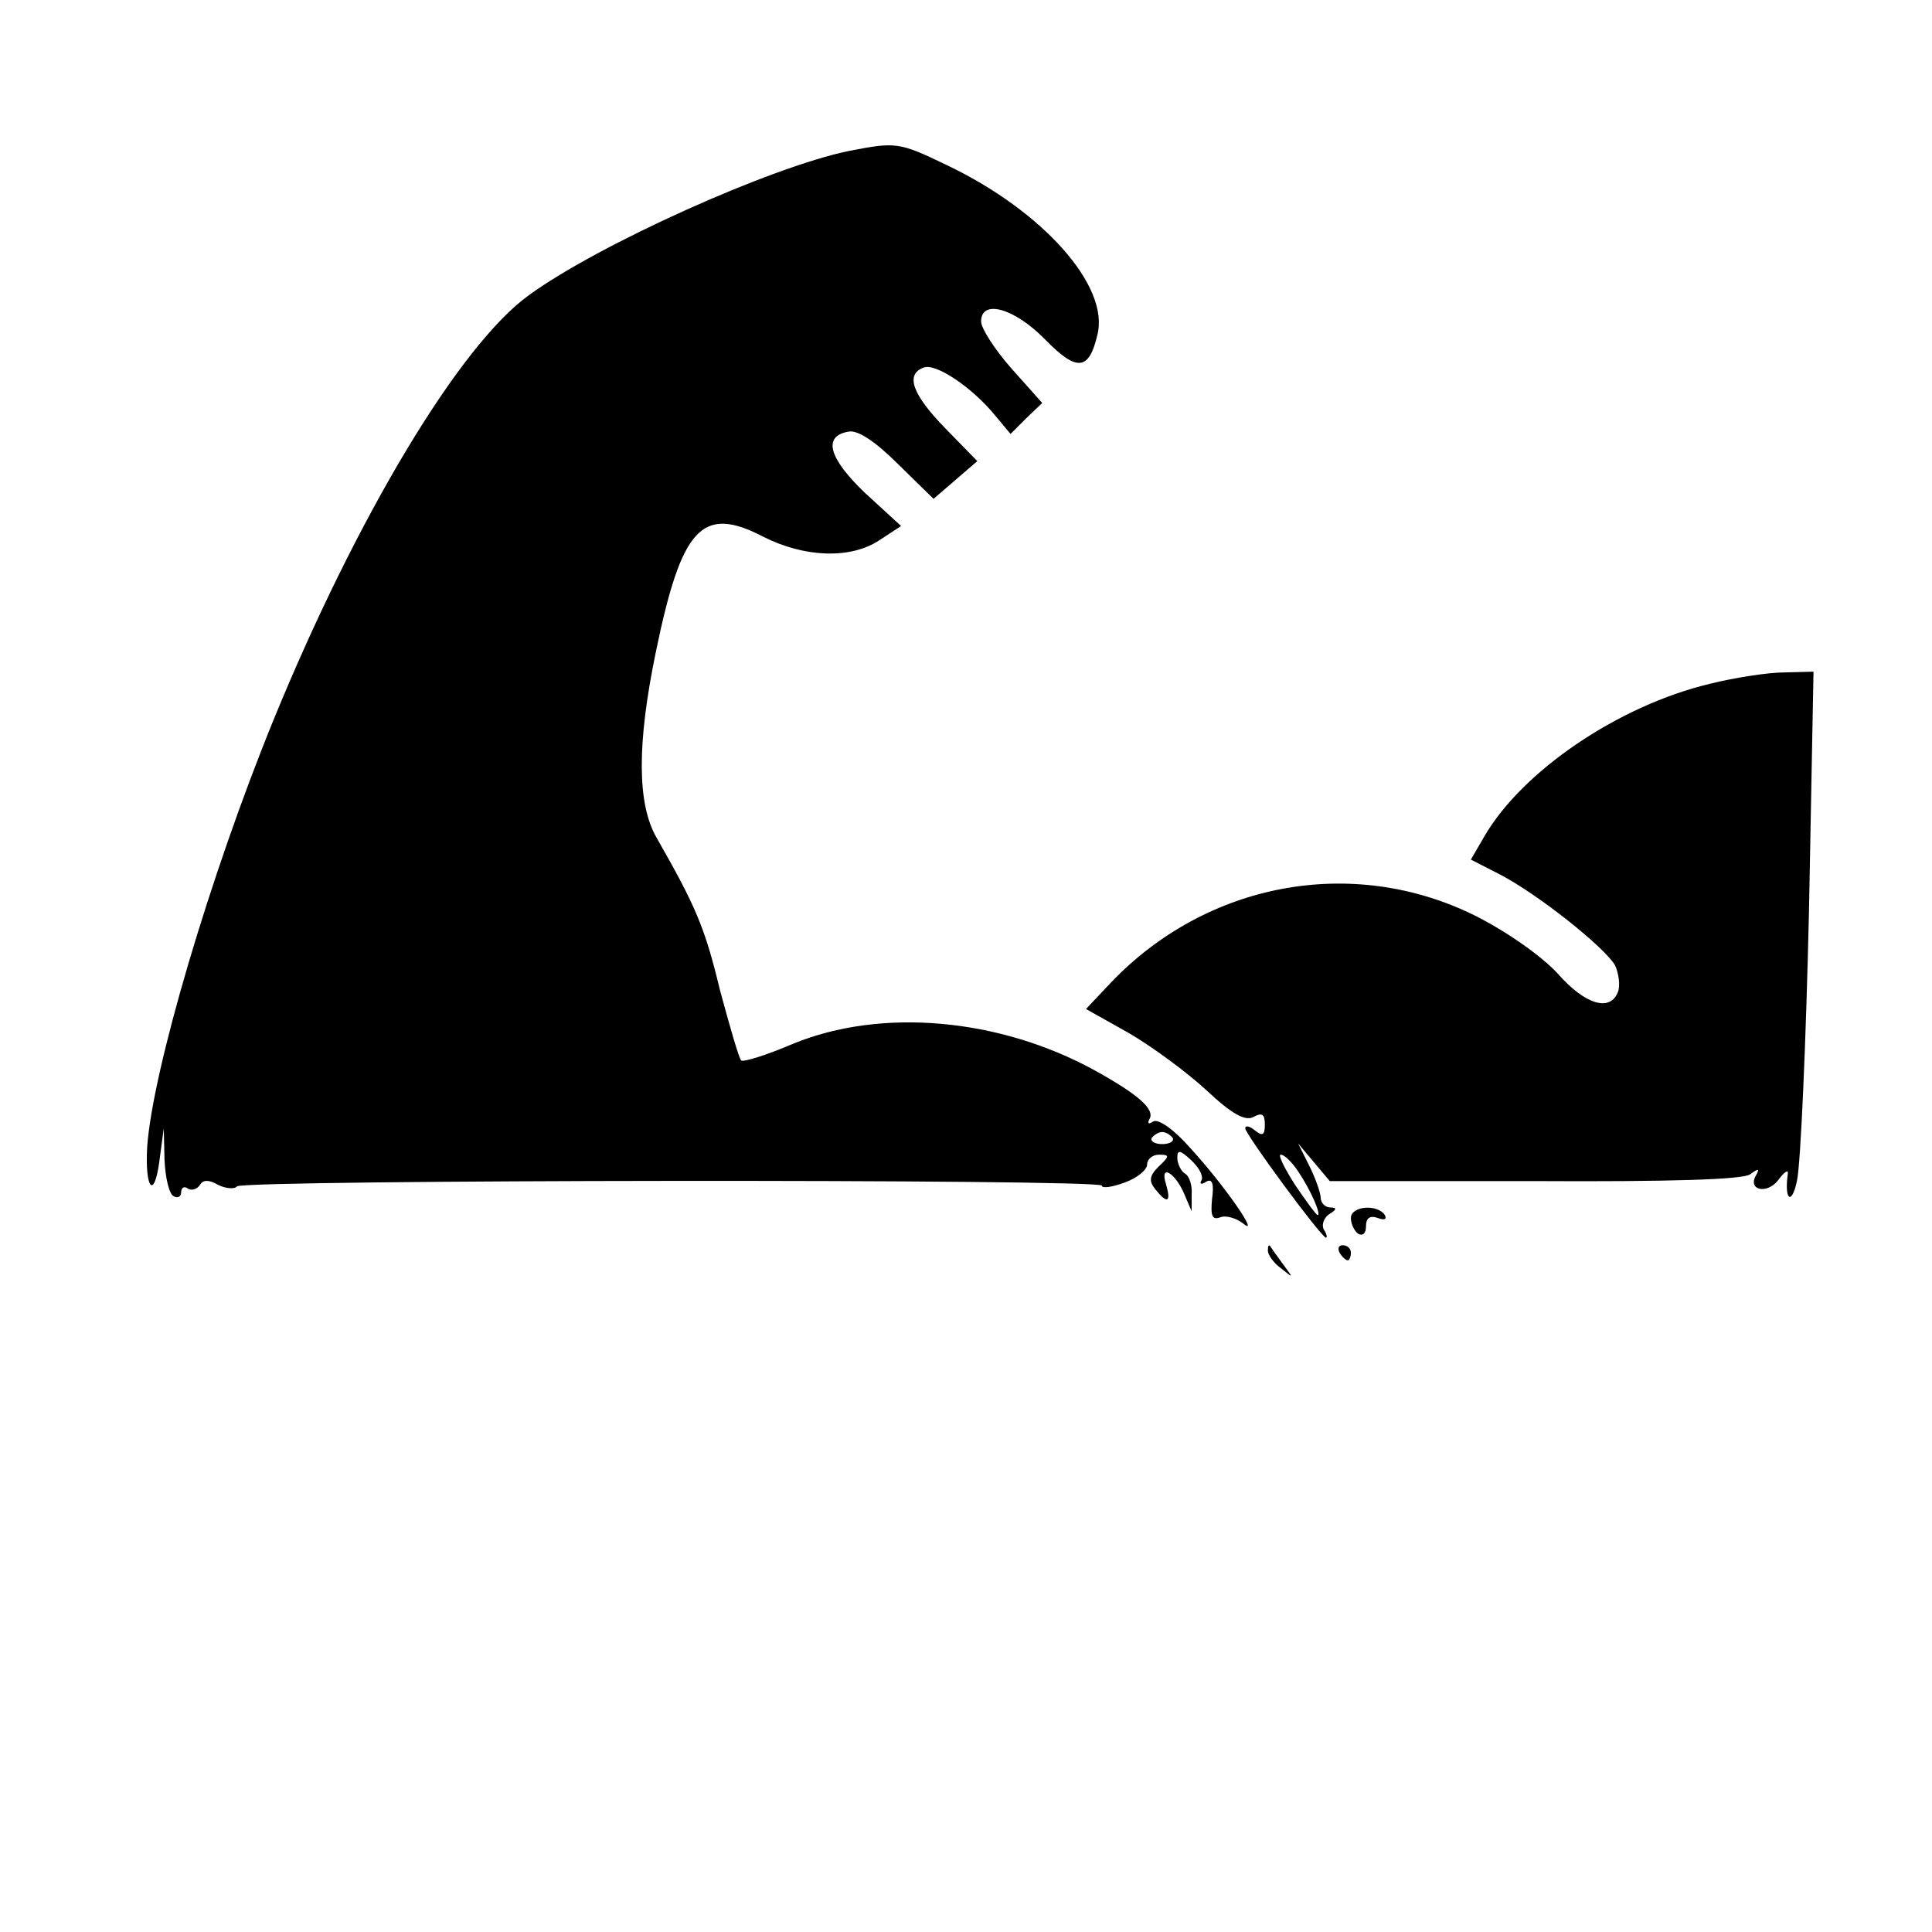
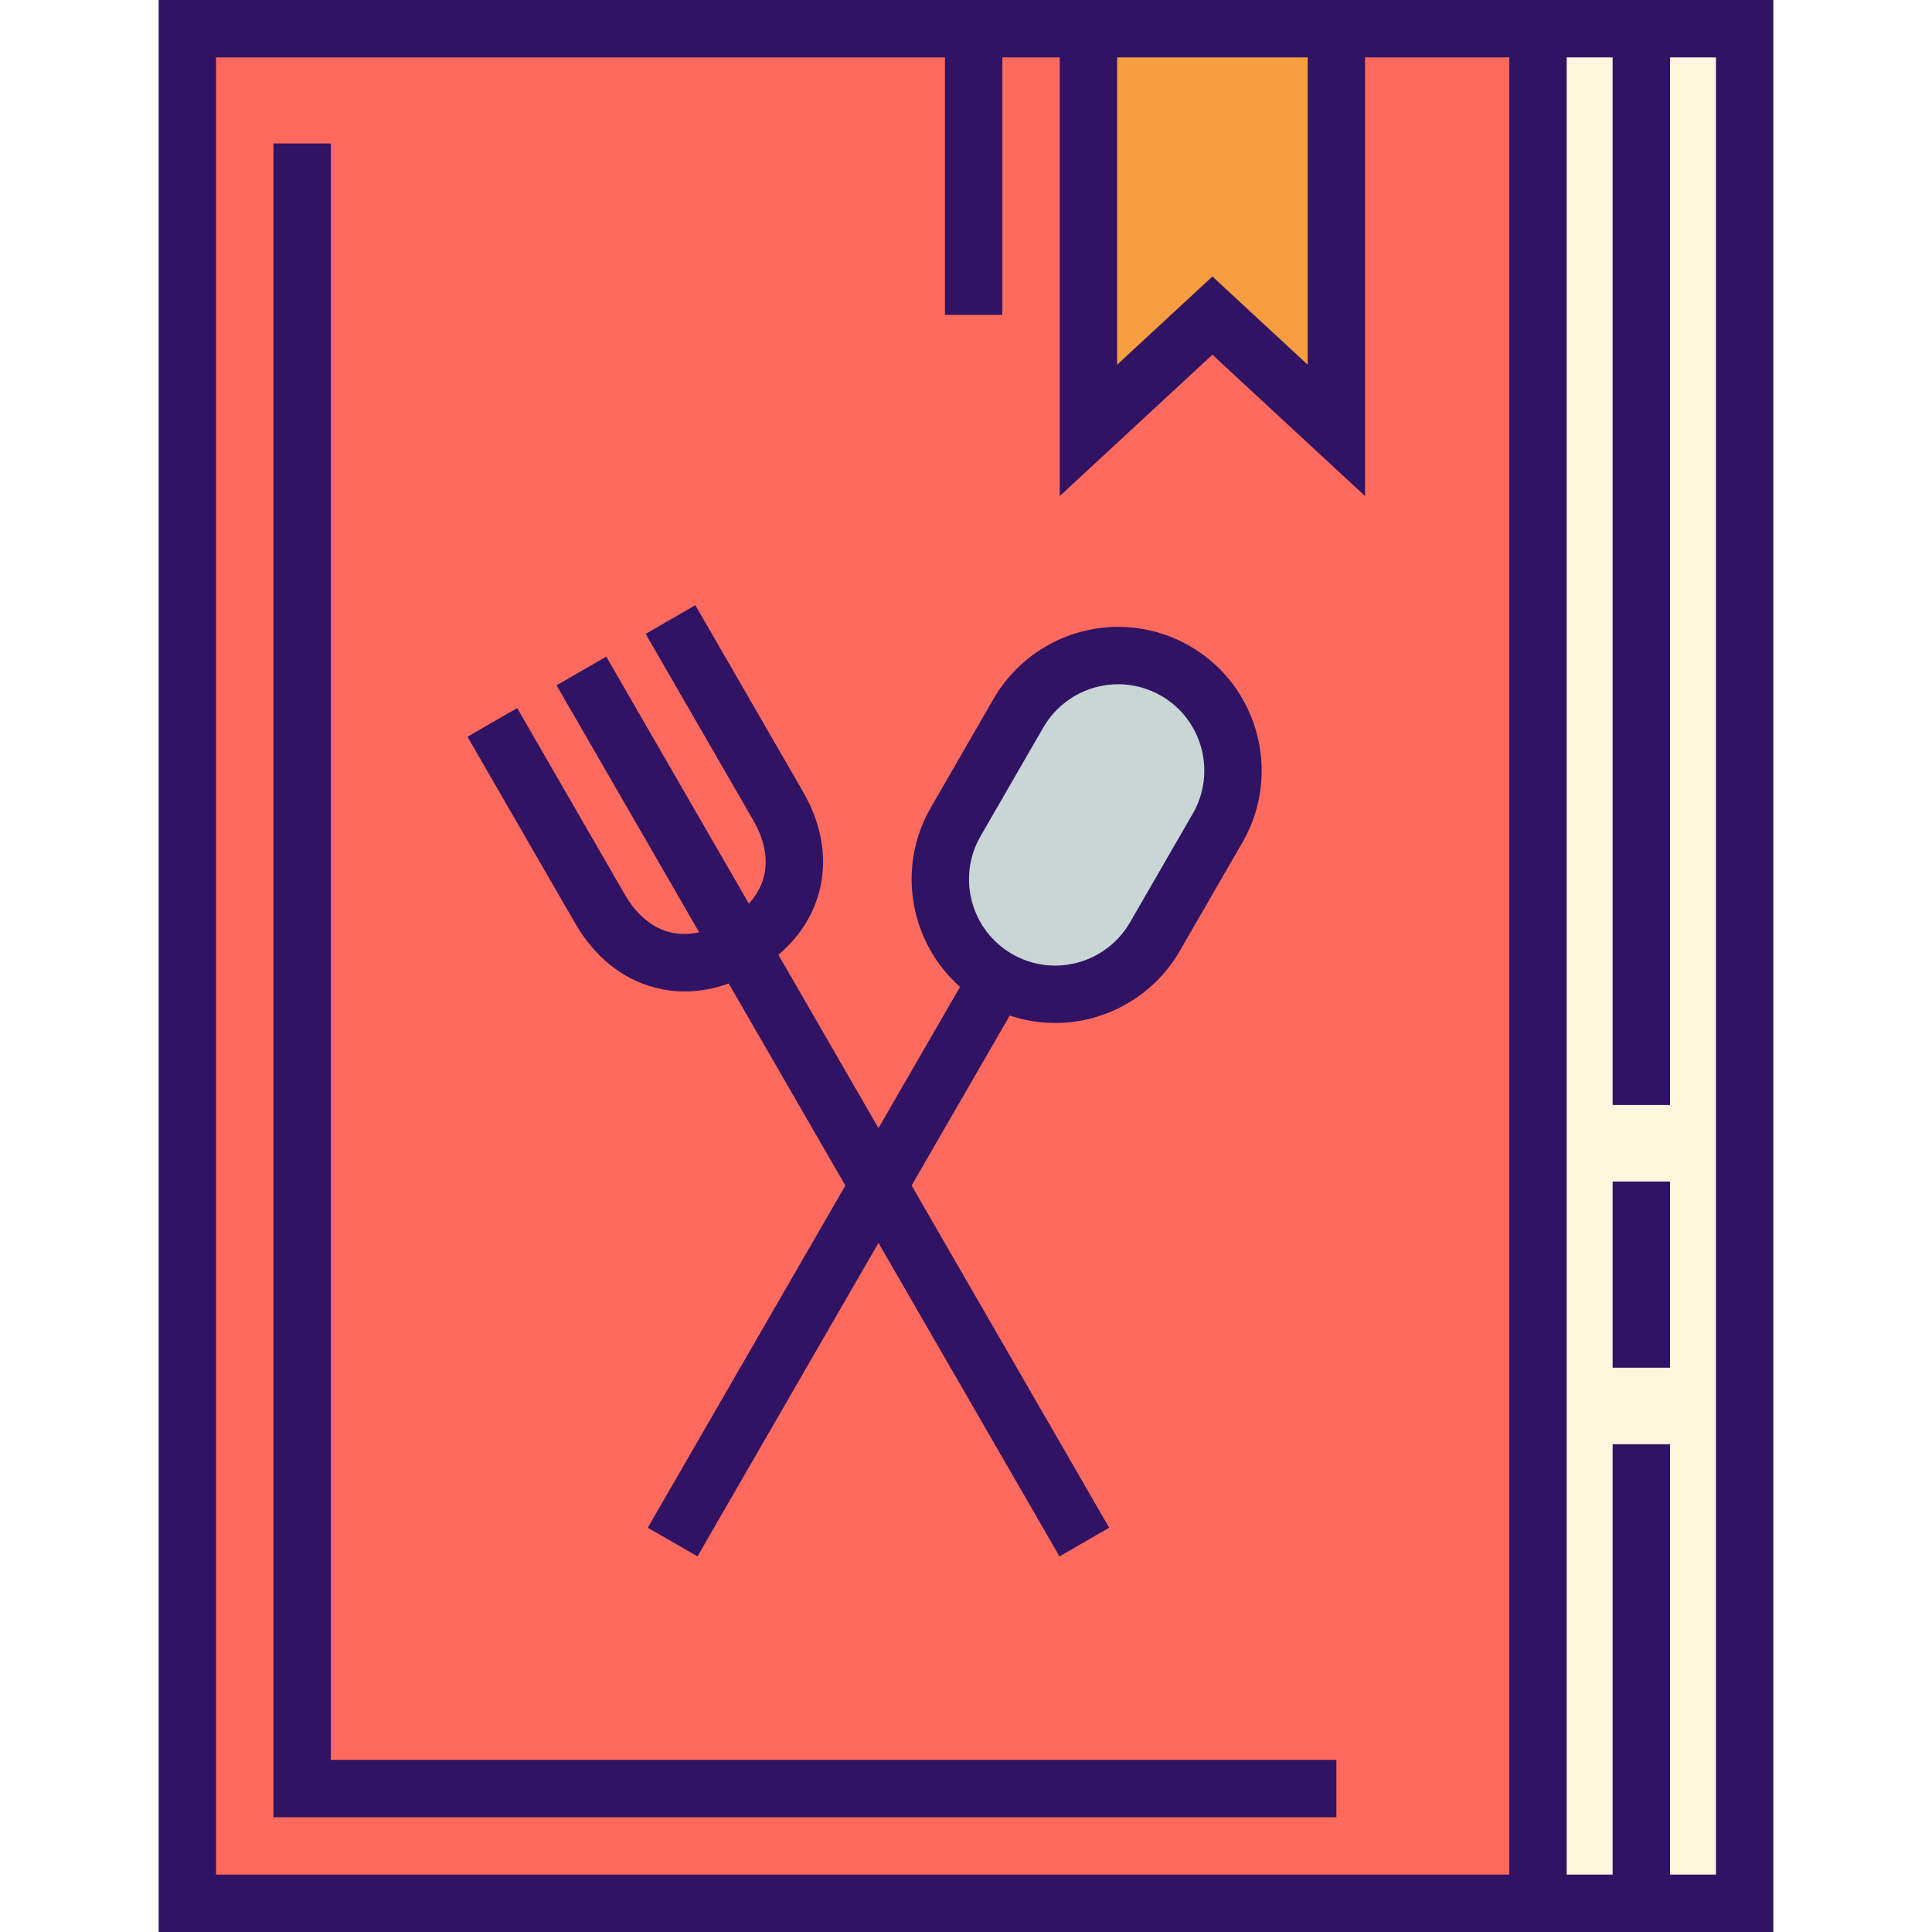
- <svg xmlns="http://www.w3.org/2000/svg" version="1.0" width="256pt" height="256pt" viewBox="0 0 256 256" preserveAspectRatio="xMidYMid meet">
-   <g transform="translate(0,256) scale(0.1,-0.1)" fill="#000000" stroke="none">
-     <path d="M1125 2360 c-103 -21 -332 -124 -424 -191 -92 -66 -229 -295 -339 -564 -84 -206 -160 -464 -167 -565 -3 -55 9 -70 16 -20 l6 45 1 -42 c1 -23 6 -45 12 -48 5 -3 10 -1 10 5 0 6 4 9 9 5 5 -3 12 -1 16 5 4 7 12 7 24 0 10 -5 22 -6 25 -2 9 9 1146 10 1146 1 0 -4 14 -2 30 4 17 6 30 17 30 24 0 7 7 13 16 13 14 0 14 -2 -1 -16 -12 -12 -13 -19 -4 -30 16 -20 21 -17 14 7 -9 28 13 15 25 -15 l9 -21 0 22 c1 12 -3 25 -9 28 -5 3 -10 13 -10 21 0 11 4 10 18 -3 11 -10 17 -22 14 -27 -3 -5 0 -6 6 -2 8 5 11 -2 8 -23 -2 -22 0 -28 11 -24 7 3 21 -1 30 -8 24 -20 -24 50 -70 100 -21 24 -42 39 -49 35 -6 -4 -8 -3 -5 3 8 13 -15 33 -73 65 -126 69 -282 83 -399 35 -35 -15 -67 -25 -69 -22 -3 3 -15 45 -28 93 -20 83 -32 111 -84 202 -26 45 -26 125 -1 246 34 165 61 195 142 153 55 -28 116 -30 154 -5 l29 19 -48 44 c-48 46 -56 75 -22 81 12 3 36 -13 66 -43 l47 -46 29 25 29 25 -42 43 c-44 45 -54 72 -29 81 16 6 64 -26 95 -64 l20 -24 21 21 21 20 -41 46 c-22 25 -40 53 -40 62 0 30 44 18 85 -24 42 -43 58 -41 69 6 17 65 -73 165 -199 225 -64 31 -68 31 -130 19z m429 -1308 c2 -4 -4 -8 -14 -8 -10 0 -16 4 -14 8 3 4 9 8 14 8 5 0 11 -4 14 -8z" />
-     <path d="M2266 1654 c-122 -29 -249 -116 -299 -202 l-18 -31 39 -20 c50 -26 138 -96 152 -120 5 -11 7 -27 4 -35 -10 -27 -43 -18 -80 24 -21 23 -68 56 -110 77 -162 80 -355 44 -482 -89 l-33 -35 57 -32 c31 -18 77 -52 103 -76 33 -31 51 -41 62 -35 11 6 15 4 15 -10 0 -14 -3 -16 -13 -8 -7 6 -13 7 -13 3 0 -8 101 -145 107 -145 2 0 1 5 -3 11 -3 6 0 15 7 20 10 6 11 9 2 9 -7 0 -13 6 -13 13 0 6 -7 26 -15 42 l-15 30 21 -25 21 -25 271 0 c179 -1 277 2 286 9 11 8 13 8 8 -1 -12 -20 14 -26 29 -7 8 11 14 15 13 9 -5 -35 5 -43 12 -10 5 22 12 183 16 358 l6 317 -39 -1 c-21 0 -66 -7 -98 -15z m-546 -646 c17 -25 31 -58 26 -58 -2 0 -15 18 -30 40 -14 22 -23 40 -19 40 5 0 15 -10 23 -22z" />
-     <path d="M1790 946 c0 -8 5 -18 10 -21 6 -3 10 1 10 10 0 11 5 15 16 11 8 -3 12 -2 9 4 -10 15 -45 12 -45 -4z" />
-     <path d="M1680 903 c0 -6 8 -17 18 -24 16 -13 16 -13 2 6 -8 11 -16 22 -17 24 -2 2 -3 0 -3 -6z" />
-     <path d="M1775 900 c3 -5 8 -10 11 -10 2 0 4 5 4 10 0 6 -5 10 -11 10 -5 0 -7 -4 -4 -10z" />
+ <svg xmlns="http://www.w3.org/2000/svg" version="1.1" id="Layer_1" viewBox="0 0 512.031 512.031" xml:space="preserve">
+   <rect x="49.654" y="7.608" style="fill:#FF6A5E;" width="357.956" height="496.823" />
+   <rect x="407.617" y="7.608" style="fill:#FFF6DD;" width="54.762" height="496.823" />
+   <polygon style="fill:#F59D40;" points="354.173,114.063 321.317,83.644 288.46,114.063 288.46,7.604 354.173,7.604 " />
+   <path style="fill:#C9D6D6;" d="M269.931,188.975c8.414-14.573,27.045-19.566,41.621-11.151l0,0  c14.571,8.414,19.564,27.046,11.153,41.62l-16.649,28.834c-8.413,14.572-27.046,19.565-41.62,11.152l0,0  c-14.574-8.416-19.566-27.049-11.153-41.621L269.931,188.975z" />
+   <g>
+     <polygon style="fill:#311363;" points="87.677,38.022 72.468,38.022 72.468,481.614 354.174,481.614 354.174,466.405    87.677,466.405  " />
+     <path style="fill:#311363;" d="M415.218,0H400.01h-38.231h-80.923H42.05v512.031h357.96h15.209h54.763V0L415.218,0L415.218,0z    M346.57,15.209V96.66l-25.252-23.38l-25.253,23.38V15.209L346.57,15.209L346.57,15.209z M400.01,496.823H57.259V15.209h193.179   v68.25h15.209v-68.25h15.209v116.26l40.462-37.461l40.461,37.461V15.209h38.231v481.614H400.01z M454.772,496.823h-12.173V382.756   H427.39v114.066h-12.172V15.209h12.172v277.644h15.209V15.209h12.173V496.823z" />
+     <rect x="427.389" y="313.134" style="fill:#311363;" width="15.209" height="49.345" />
+     <path style="fill:#311363;" d="M173.381,261.695c2.645,0.709,5.346,1.061,8.078,1.061c3.861,0,7.778-0.705,11.67-2.099   l30.909,53.536l-52.359,90.688l13.171,7.604l47.969-83.084l47.969,83.084l13.171-7.604L241.6,314.193l26.005-45.043   c3.873,1.296,7.939,1.971,12.037,1.971c13.574,0,26.219-7.296,32.999-19.04l16.65-28.835c10.492-18.181,4.24-41.51-13.937-52.006   c-5.786-3.341-12.36-5.107-19.01-5.107c-13.573,0-26.217,7.296-32.998,19.041l-16.648,28.834   c-9.194,15.926-5.536,35.803,7.733,47.544l-21.611,37.432l-26.52-45.935c5.385-4.565,9.066-10.196,10.778-16.581   c2.308-8.615,0.833-17.837-4.266-26.668l-28.527-49.411l-13.171,7.604l28.527,49.411c3.038,5.262,3.988,10.493,2.746,15.127   c-0.673,2.514-2.014,4.848-3.92,6.95l-37.792-65.459l-13.171,7.604l37.792,65.458c-2.773,0.599-5.464,0.592-7.978-0.081   c-4.634-1.242-8.689-4.679-11.727-9.942l-28.527-49.409l-13.171,7.604l28.527,49.409   C157.517,253.498,164.766,259.386,173.381,261.695z M259.869,221.611l16.648-28.834c4.073-7.055,11.67-11.437,19.827-11.437   c3.984,0,7.928,1.062,11.406,3.069c10.917,6.303,14.67,20.314,8.37,31.232l-16.649,28.834c-4.073,7.054-11.67,11.436-19.828,11.436   c-3.985,0-7.927-1.061-11.404-3.067C257.321,246.54,253.566,232.528,259.869,221.611z" />
  </g>
</svg>
